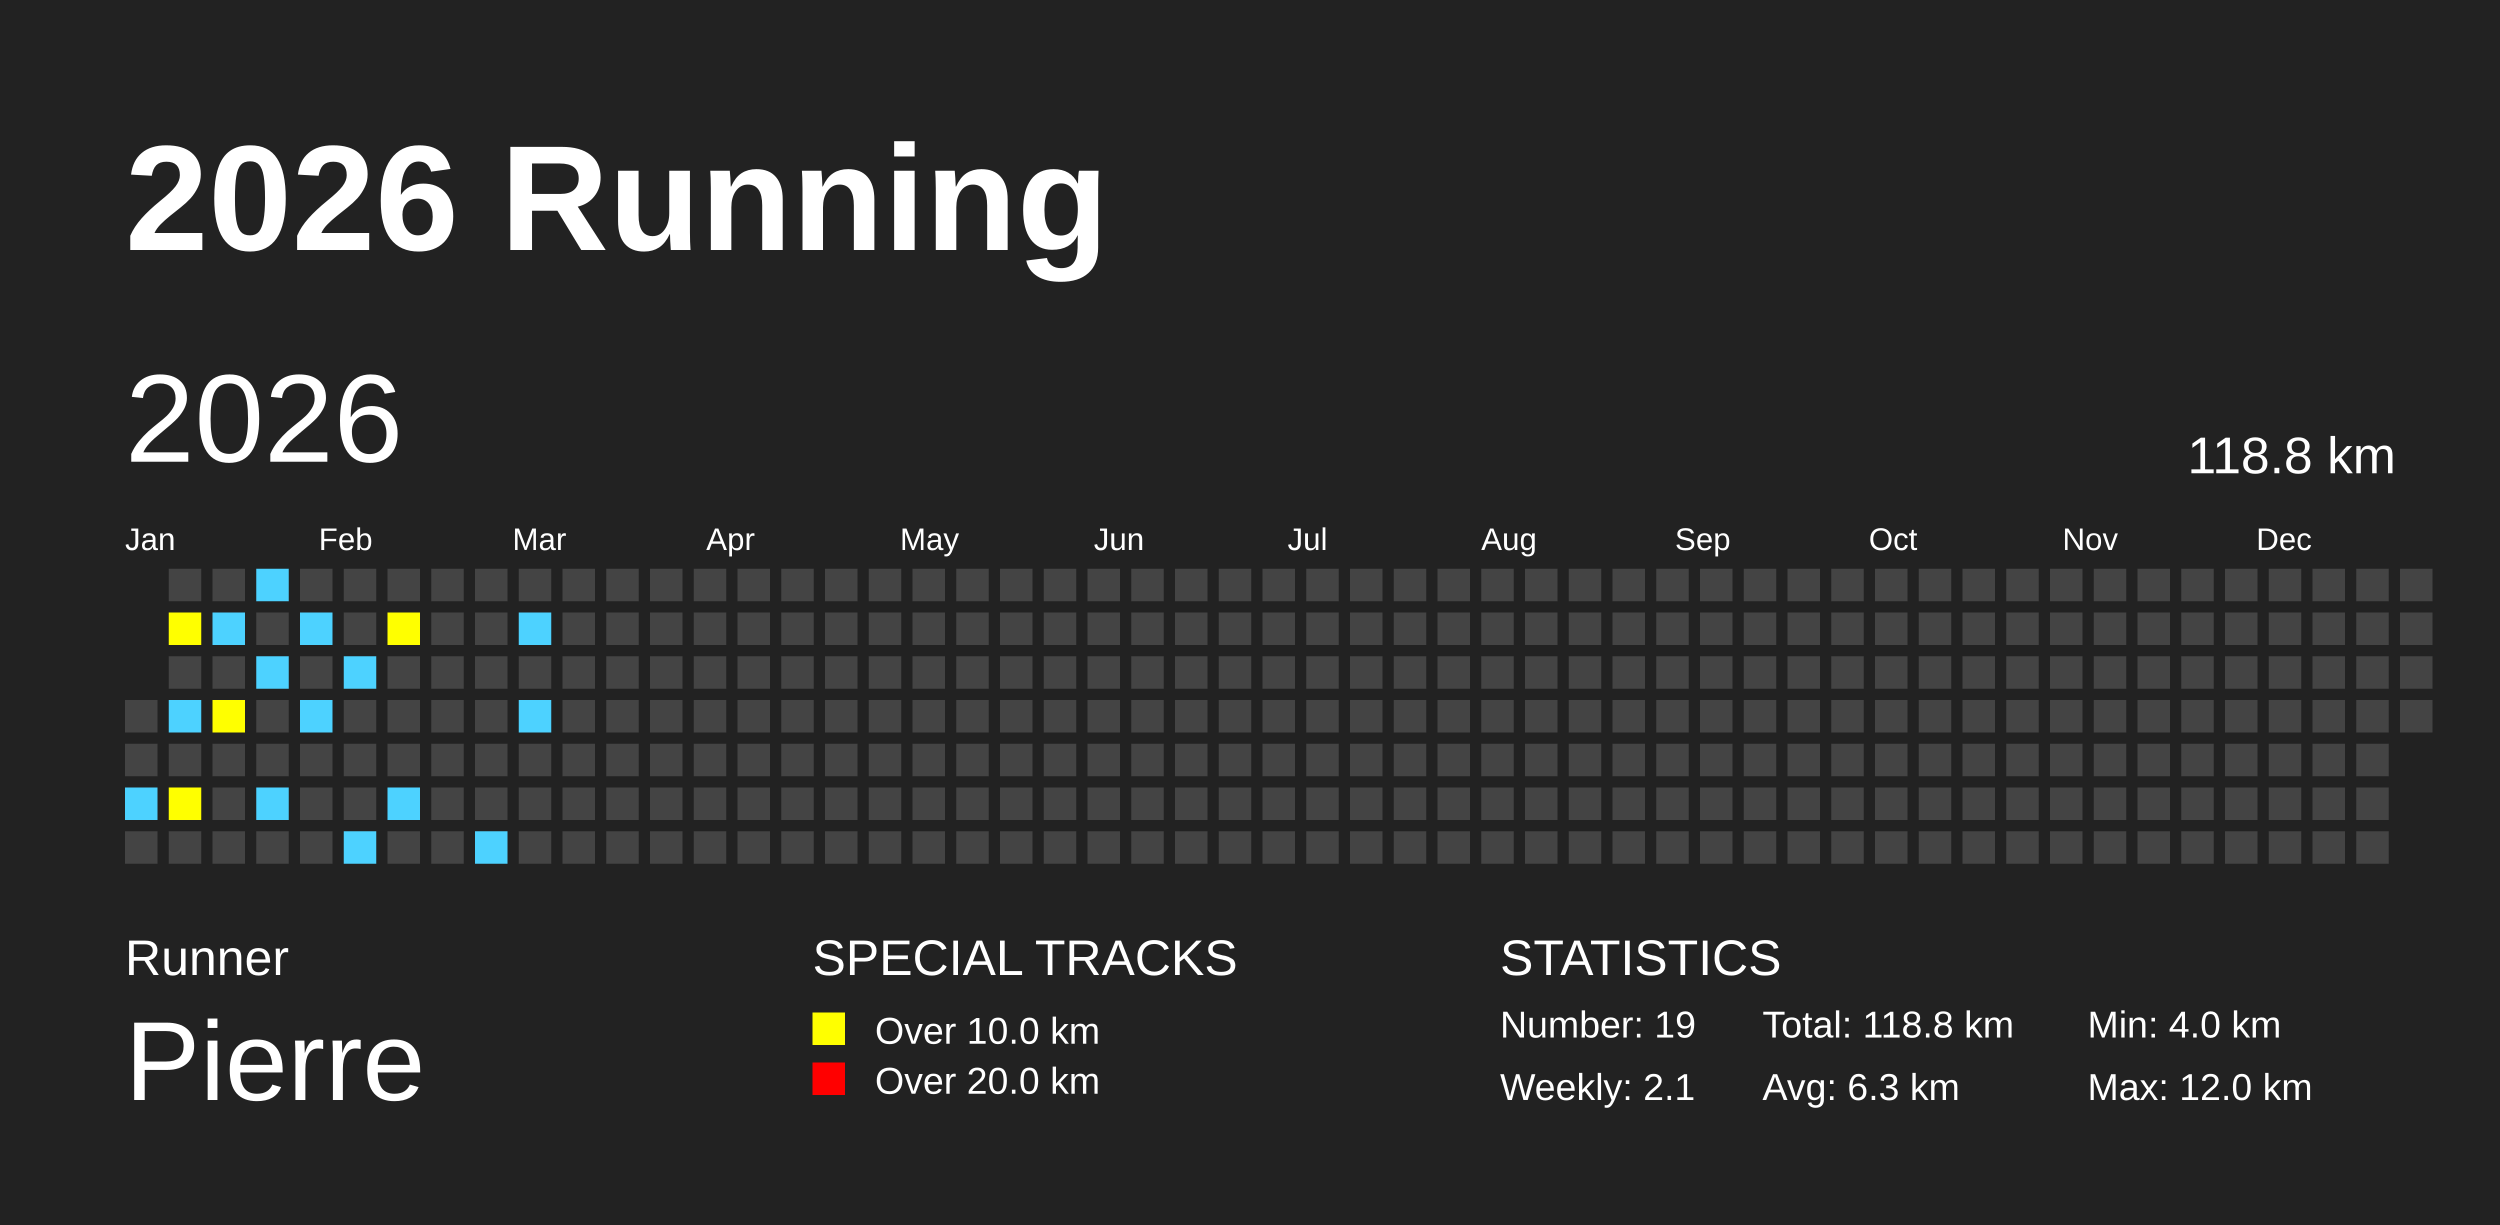
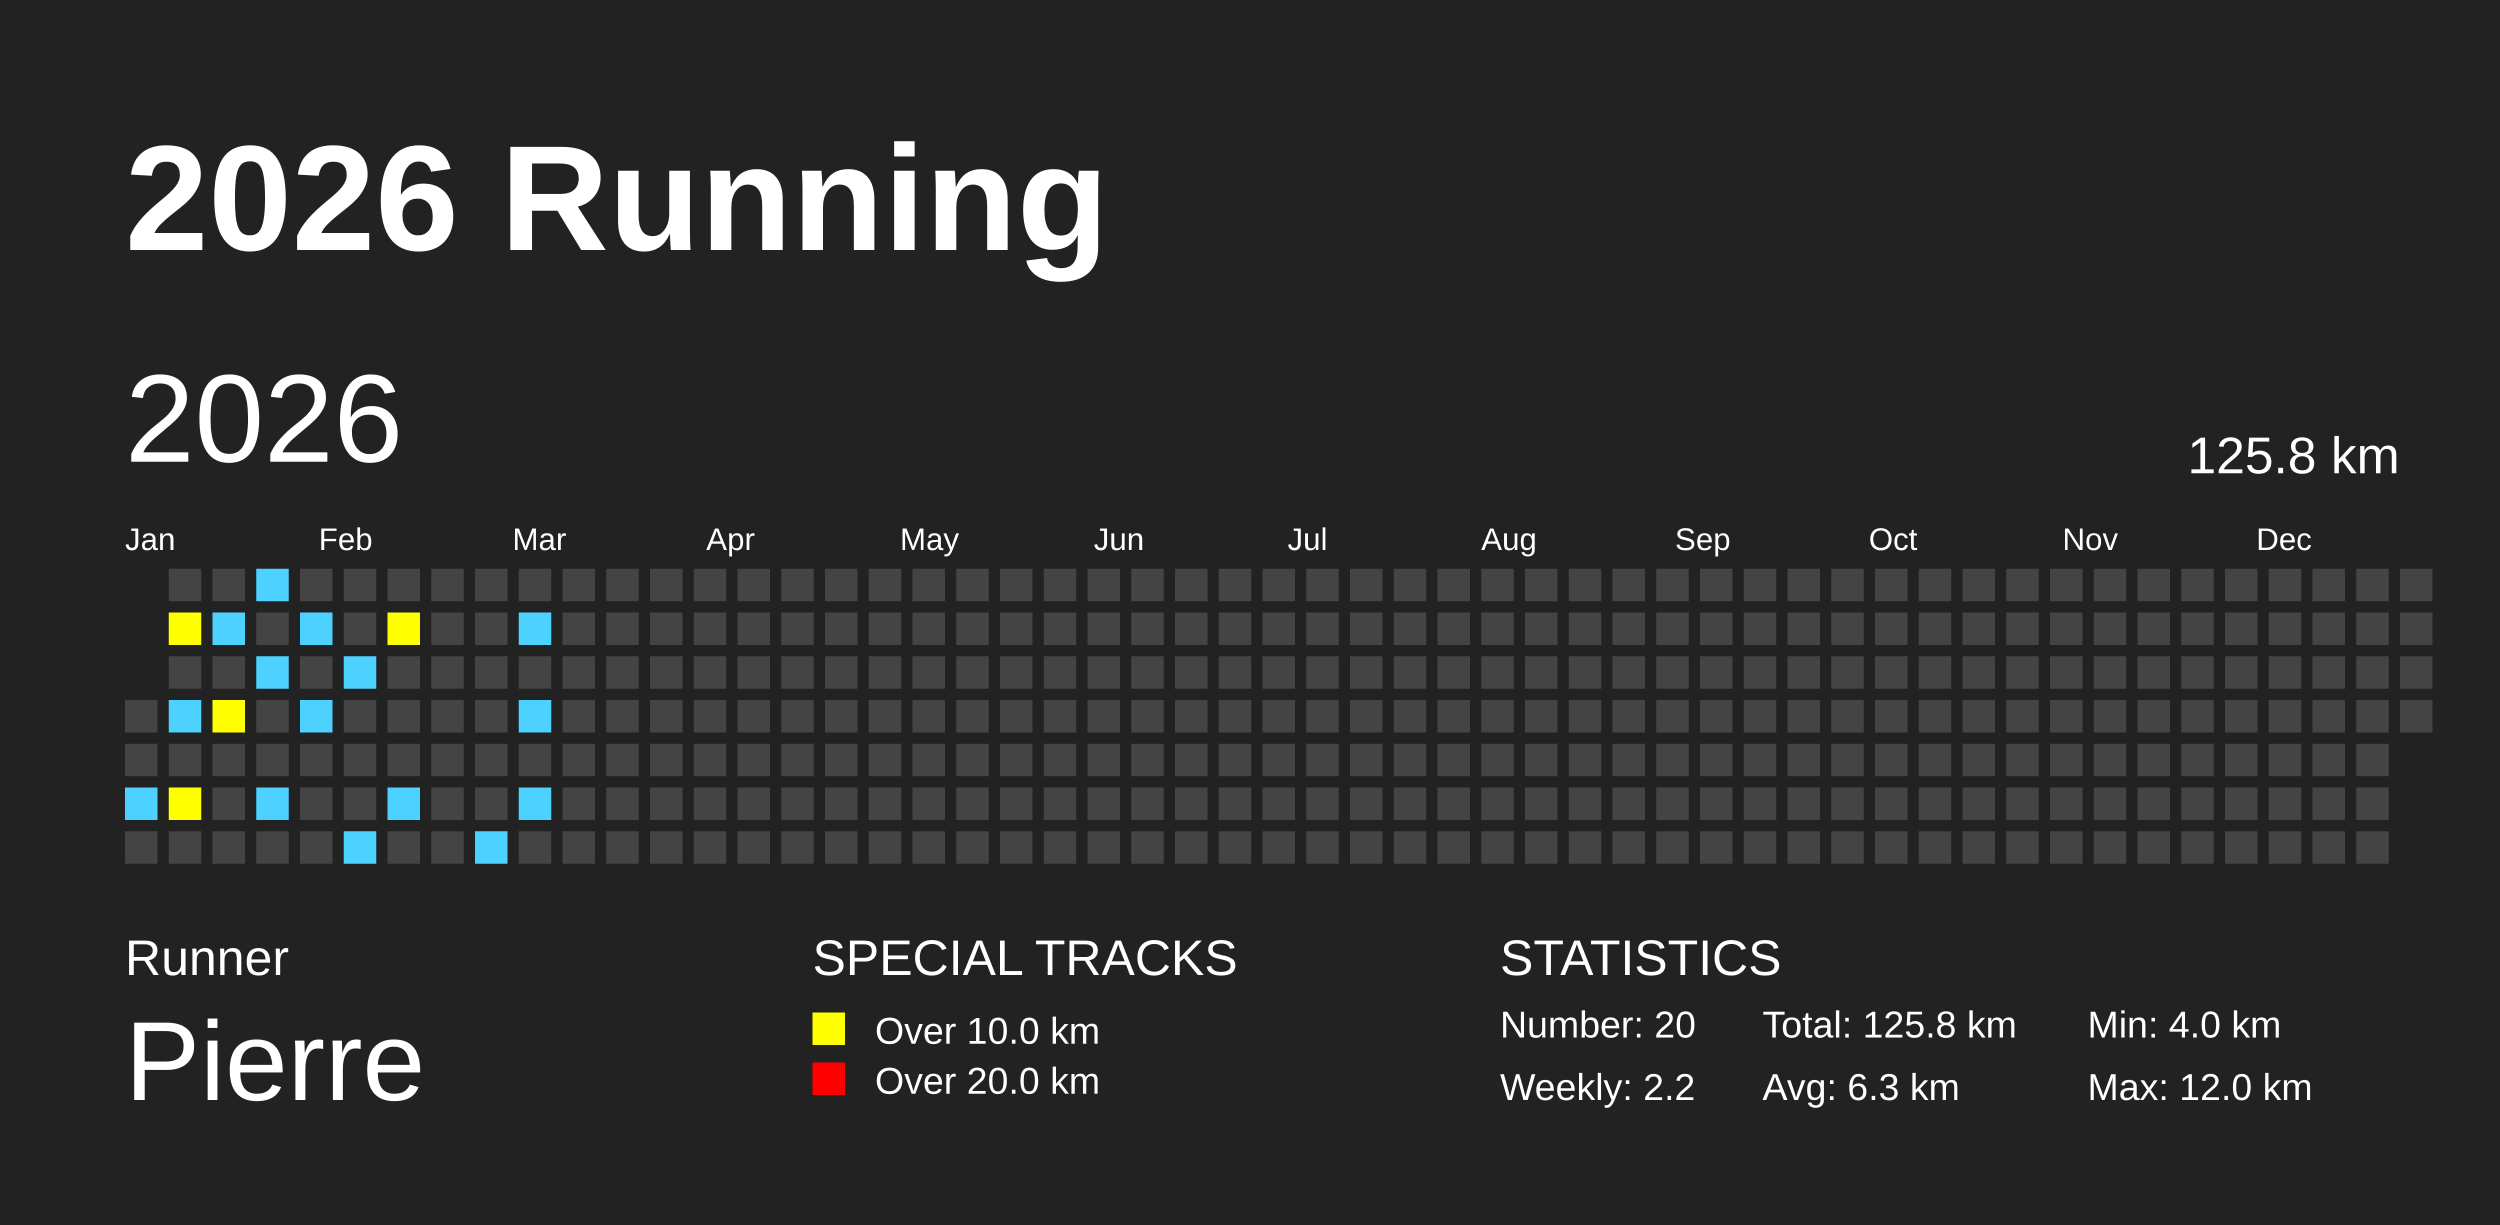
<svg xmlns="http://www.w3.org/2000/svg" baseProfile="full" height="98mm" version="1.1" viewBox="0,0,200,98" width="200mm">
  <defs />
  <rect fill="#222222" height="98" width="200" x="0" y="0" />
  <text fill="#FFFFFF" style="font-size:12px; font-family:Arial; font-weight:bold;" x="10" y="20">2026 Running</text>
  <text fill="#FFFFFF" style="font-size:4px; font-family:Arial" x="10" y="78">Runner</text>
  <text fill="#FFFFFF" style="font-size:9px; font-family:Arial" x="10" y="88">Pierre</text>
  <text fill="#FFFFFF" style="font-size:4px; font-family:Arial" x="65" y="78">SPECIAL TRACKS</text>
  <rect fill="yellow" height="2.6" width="2.6" x="65" y="81" />
  <text fill="#FFFFFF" style="font-size:3px; font-family:Arial" x="70" y="83.5">Over 10.0 km</text>
  <rect fill="red" height="2.6" width="2.6" x="65" y="85" />
  <text fill="#FFFFFF" style="font-size:3px; font-family:Arial" x="70" y="87.5">Over 20.0 km</text>
  <text fill="#FFFFFF" style="font-size:4px; font-family:Arial" x="120" y="78">STATISTICS</text>
-   <text fill="#FFFFFF" style="font-size:3px; font-family:Arial" x="120" y="83">Number: 19</text>
-   <text fill="#FFFFFF" style="font-size:3px; font-family:Arial" x="120" y="88">Weekly: 2.1</text>
-   <text fill="#FFFFFF" style="font-size:3px; font-family:Arial" x="141" y="83">Total: 118.8 km</text>
+   <text fill="#FFFFFF" style="font-size:3px; font-family:Arial" x="120" y="83">Number: 20</text>
+   <text fill="#FFFFFF" style="font-size:3px; font-family:Arial" x="120" y="88">Weekly: 2.2</text>
+   <text fill="#FFFFFF" style="font-size:3px; font-family:Arial" x="141" y="83">Total: 125.8 km</text>
  <text fill="#FFFFFF" style="font-size:3px; font-family:Arial" x="141" y="88">Avg: 6.3 km</text>
  <text fill="#FFFFFF" style="font-size:3px; font-family:Arial" x="167" y="83">Min: 4.0 km</text>
  <text fill="#FFFFFF" style="font-size:3px; font-family:Arial" x="167" y="88">Max: 12.0 km</text>
  <text dominant-baseline="hanging" fill="#FFFFFF" style="font-size:10.0px; font-family:Arial;" x="10" y="30">2026</text>
-   <text dominant-baseline="hanging" fill="#FFFFFF" style="font-size:4.125px; font-family:Arial;" x="175" y="35">118.8 km</text>
+   <text dominant-baseline="hanging" fill="#FFFFFF" style="font-size:4.125px; font-family:Arial;" x="175" y="35">125.8 km</text>
  <text fill="#FFFFFF" style="font-size:2.5px; font-family:Arial" x="10.0" y="44">Jan</text>
  <text fill="#FFFFFF" style="font-size:2.5px; font-family:Arial" x="25.5" y="44">Feb</text>
  <text fill="#FFFFFF" style="font-size:2.5px; font-family:Arial" x="41.0" y="44">Mar</text>
  <text fill="#FFFFFF" style="font-size:2.5px; font-family:Arial" x="56.5" y="44">Apr</text>
  <text fill="#FFFFFF" style="font-size:2.5px; font-family:Arial" x="72.0" y="44">May</text>
  <text fill="#FFFFFF" style="font-size:2.5px; font-family:Arial" x="87.5" y="44">Jun</text>
  <text fill="#FFFFFF" style="font-size:2.5px; font-family:Arial" x="103.0" y="44">Jul</text>
  <text fill="#FFFFFF" style="font-size:2.5px; font-family:Arial" x="118.5" y="44">Aug</text>
  <text fill="#FFFFFF" style="font-size:2.5px; font-family:Arial" x="134.0" y="44">Sep</text>
  <text fill="#FFFFFF" style="font-size:2.5px; font-family:Arial" x="149.5" y="44">Oct</text>
  <text fill="#FFFFFF" style="font-size:2.5px; font-family:Arial" x="165.0" y="44">Nov</text>
  <text fill="#FFFFFF" style="font-size:2.5px; font-family:Arial" x="180.5" y="44">Dec</text>
  <rect fill="#444444" height="2.6" width="2.6" x="10.0" y="56.0" />
  <rect fill="#444444" height="2.6" width="2.6" x="10.0" y="59.5" />
  <rect fill="#4DD2FF" height="2.6" width="2.6" x="10.0" y="63.0" />
  <rect fill="#444444" height="2.6" width="2.6" x="10.0" y="66.5" />
  <rect fill="#444444" height="2.6" width="2.6" x="13.5" y="45.5" />
  <rect fill="yellow" height="2.6" width="2.6" x="13.5" y="49.0" />
  <rect fill="#444444" height="2.6" width="2.6" x="13.5" y="52.5" />
  <rect fill="#4DD2FF" height="2.6" width="2.6" x="13.5" y="56.0" />
  <rect fill="#444444" height="2.6" width="2.6" x="13.5" y="59.5" />
  <rect fill="yellow" height="2.6" width="2.6" x="13.5" y="63.0" />
  <rect fill="#444444" height="2.6" width="2.6" x="13.5" y="66.5" />
  <rect fill="#444444" height="2.6" width="2.6" x="17.0" y="45.5" />
  <rect fill="#4DD2FF" height="2.6" width="2.6" x="17.0" y="49.0" />
  <rect fill="#444444" height="2.6" width="2.6" x="17.0" y="52.5" />
  <rect fill="yellow" height="2.6" width="2.6" x="17.0" y="56.0" />
  <rect fill="#444444" height="2.6" width="2.6" x="17.0" y="59.5" />
  <rect fill="#444444" height="2.6" width="2.6" x="17.0" y="63.0" />
  <rect fill="#444444" height="2.6" width="2.6" x="17.0" y="66.5" />
  <rect fill="#4DD2FF" height="2.6" width="2.6" x="20.5" y="45.5" />
  <rect fill="#444444" height="2.6" width="2.6" x="20.5" y="49.0" />
  <rect fill="#4DD2FF" height="2.6" width="2.6" x="20.5" y="52.5" />
  <rect fill="#444444" height="2.6" width="2.6" x="20.5" y="56.0" />
  <rect fill="#444444" height="2.6" width="2.6" x="20.5" y="59.5" />
  <rect fill="#4DD2FF" height="2.6" width="2.6" x="20.5" y="63.0" />
  <rect fill="#444444" height="2.6" width="2.6" x="20.5" y="66.5" />
  <rect fill="#444444" height="2.6" width="2.6" x="24.0" y="45.5" />
  <rect fill="#4DD2FF" height="2.6" width="2.6" x="24.0" y="49.0" />
  <rect fill="#444444" height="2.6" width="2.6" x="24.0" y="52.5" />
  <rect fill="#4DD2FF" height="2.6" width="2.6" x="24.0" y="56.0" />
  <rect fill="#444444" height="2.6" width="2.6" x="24.0" y="59.5" />
  <rect fill="#444444" height="2.6" width="2.6" x="24.0" y="63.0" />
  <rect fill="#444444" height="2.6" width="2.6" x="24.0" y="66.5" />
  <rect fill="#444444" height="2.6" width="2.6" x="27.5" y="45.5" />
  <rect fill="#444444" height="2.6" width="2.6" x="27.5" y="49.0" />
  <rect fill="#4DD2FF" height="2.6" width="2.6" x="27.5" y="52.5" />
  <rect fill="#444444" height="2.6" width="2.6" x="27.5" y="56.0" />
  <rect fill="#444444" height="2.6" width="2.6" x="27.5" y="59.5" />
  <rect fill="#444444" height="2.6" width="2.6" x="27.5" y="63.0" />
  <rect fill="#4DD2FF" height="2.6" width="2.6" x="27.5" y="66.5" />
  <rect fill="#444444" height="2.6" width="2.6" x="31.0" y="45.5" />
  <rect fill="yellow" height="2.6" width="2.6" x="31.0" y="49.0" />
  <rect fill="#444444" height="2.6" width="2.6" x="31.0" y="52.5" />
  <rect fill="#444444" height="2.6" width="2.6" x="31.0" y="56.0" />
  <rect fill="#444444" height="2.6" width="2.6" x="31.0" y="59.5" />
  <rect fill="#4DD2FF" height="2.6" width="2.6" x="31.0" y="63.0" />
  <rect fill="#444444" height="2.6" width="2.6" x="31.0" y="66.5" />
  <rect fill="#444444" height="2.6" width="2.6" x="34.5" y="45.5" />
  <rect fill="#444444" height="2.6" width="2.6" x="34.5" y="49.0" />
  <rect fill="#444444" height="2.6" width="2.6" x="34.5" y="52.5" />
  <rect fill="#444444" height="2.6" width="2.6" x="34.5" y="56.0" />
  <rect fill="#444444" height="2.6" width="2.6" x="34.5" y="59.5" />
  <rect fill="#444444" height="2.6" width="2.6" x="34.5" y="63.0" />
  <rect fill="#444444" height="2.6" width="2.6" x="34.5" y="66.5" />
  <rect fill="#444444" height="2.6" width="2.6" x="38.0" y="45.5" />
  <rect fill="#444444" height="2.6" width="2.6" x="38.0" y="49.0" />
  <rect fill="#444444" height="2.6" width="2.6" x="38.0" y="52.5" />
  <rect fill="#444444" height="2.6" width="2.6" x="38.0" y="56.0" />
  <rect fill="#444444" height="2.6" width="2.6" x="38.0" y="59.5" />
  <rect fill="#444444" height="2.6" width="2.6" x="38.0" y="63.0" />
  <rect fill="#4DD2FF" height="2.6" width="2.6" x="38.0" y="66.5" />
  <rect fill="#444444" height="2.6" width="2.6" x="41.5" y="45.5" />
  <rect fill="#4DD2FF" height="2.6" width="2.6" x="41.5" y="49.0" />
  <rect fill="#444444" height="2.6" width="2.6" x="41.5" y="52.5" />
  <rect fill="#4DD2FF" height="2.6" width="2.6" x="41.5" y="56.0" />
  <rect fill="#444444" height="2.6" width="2.6" x="41.5" y="59.5" />
-   <rect fill="#444444" height="2.6" width="2.6" x="41.5" y="63.0" />
+   <rect fill="#4DD2FF" height="2.6" width="2.6" x="41.5" y="63.0" />
  <rect fill="#444444" height="2.6" width="2.6" x="41.5" y="66.5" />
  <rect fill="#444444" height="2.6" width="2.6" x="45.0" y="45.5" />
  <rect fill="#444444" height="2.6" width="2.6" x="45.0" y="49.0" />
  <rect fill="#444444" height="2.6" width="2.6" x="45.0" y="52.5" />
  <rect fill="#444444" height="2.6" width="2.6" x="45.0" y="56.0" />
  <rect fill="#444444" height="2.6" width="2.6" x="45.0" y="59.5" />
  <rect fill="#444444" height="2.6" width="2.6" x="45.0" y="63.0" />
  <rect fill="#444444" height="2.6" width="2.6" x="45.0" y="66.5" />
  <rect fill="#444444" height="2.6" width="2.6" x="48.5" y="45.5" />
  <rect fill="#444444" height="2.6" width="2.6" x="48.5" y="49.0" />
  <rect fill="#444444" height="2.6" width="2.6" x="48.5" y="52.5" />
  <rect fill="#444444" height="2.6" width="2.6" x="48.5" y="56.0" />
  <rect fill="#444444" height="2.6" width="2.6" x="48.5" y="59.5" />
  <rect fill="#444444" height="2.6" width="2.6" x="48.5" y="63.0" />
  <rect fill="#444444" height="2.6" width="2.6" x="48.5" y="66.5" />
  <rect fill="#444444" height="2.6" width="2.6" x="52.0" y="45.5" />
  <rect fill="#444444" height="2.6" width="2.6" x="52.0" y="49.0" />
  <rect fill="#444444" height="2.6" width="2.6" x="52.0" y="52.5" />
  <rect fill="#444444" height="2.6" width="2.6" x="52.0" y="56.0" />
  <rect fill="#444444" height="2.6" width="2.6" x="52.0" y="59.5" />
  <rect fill="#444444" height="2.6" width="2.6" x="52.0" y="63.0" />
  <rect fill="#444444" height="2.6" width="2.6" x="52.0" y="66.5" />
  <rect fill="#444444" height="2.6" width="2.6" x="55.5" y="45.5" />
  <rect fill="#444444" height="2.6" width="2.6" x="55.5" y="49.0" />
  <rect fill="#444444" height="2.6" width="2.6" x="55.5" y="52.5" />
  <rect fill="#444444" height="2.6" width="2.6" x="55.5" y="56.0" />
  <rect fill="#444444" height="2.6" width="2.6" x="55.5" y="59.5" />
  <rect fill="#444444" height="2.6" width="2.6" x="55.5" y="63.0" />
  <rect fill="#444444" height="2.6" width="2.6" x="55.5" y="66.5" />
  <rect fill="#444444" height="2.6" width="2.6" x="59.0" y="45.5" />
  <rect fill="#444444" height="2.6" width="2.6" x="59.0" y="49.0" />
  <rect fill="#444444" height="2.6" width="2.6" x="59.0" y="52.5" />
  <rect fill="#444444" height="2.6" width="2.6" x="59.0" y="56.0" />
  <rect fill="#444444" height="2.6" width="2.6" x="59.0" y="59.5" />
  <rect fill="#444444" height="2.6" width="2.6" x="59.0" y="63.0" />
  <rect fill="#444444" height="2.6" width="2.6" x="59.0" y="66.5" />
  <rect fill="#444444" height="2.6" width="2.6" x="62.5" y="45.5" />
  <rect fill="#444444" height="2.6" width="2.6" x="62.5" y="49.0" />
  <rect fill="#444444" height="2.6" width="2.6" x="62.5" y="52.5" />
  <rect fill="#444444" height="2.6" width="2.6" x="62.5" y="56.0" />
  <rect fill="#444444" height="2.6" width="2.6" x="62.5" y="59.5" />
  <rect fill="#444444" height="2.6" width="2.6" x="62.5" y="63.0" />
  <rect fill="#444444" height="2.6" width="2.6" x="62.5" y="66.5" />
  <rect fill="#444444" height="2.6" width="2.6" x="66.0" y="45.5" />
  <rect fill="#444444" height="2.6" width="2.6" x="66.0" y="49.0" />
  <rect fill="#444444" height="2.6" width="2.6" x="66.0" y="52.5" />
  <rect fill="#444444" height="2.6" width="2.6" x="66.0" y="56.0" />
  <rect fill="#444444" height="2.6" width="2.6" x="66.0" y="59.5" />
  <rect fill="#444444" height="2.6" width="2.6" x="66.0" y="63.0" />
  <rect fill="#444444" height="2.6" width="2.6" x="66.0" y="66.5" />
  <rect fill="#444444" height="2.6" width="2.6" x="69.5" y="45.5" />
  <rect fill="#444444" height="2.6" width="2.6" x="69.5" y="49.0" />
  <rect fill="#444444" height="2.6" width="2.6" x="69.5" y="52.5" />
  <rect fill="#444444" height="2.6" width="2.6" x="69.5" y="56.0" />
  <rect fill="#444444" height="2.6" width="2.6" x="69.5" y="59.5" />
  <rect fill="#444444" height="2.6" width="2.6" x="69.5" y="63.0" />
  <rect fill="#444444" height="2.6" width="2.6" x="69.5" y="66.5" />
  <rect fill="#444444" height="2.6" width="2.6" x="73.0" y="45.5" />
  <rect fill="#444444" height="2.6" width="2.6" x="73.0" y="49.0" />
  <rect fill="#444444" height="2.6" width="2.6" x="73.0" y="52.5" />
  <rect fill="#444444" height="2.6" width="2.6" x="73.0" y="56.0" />
  <rect fill="#444444" height="2.6" width="2.6" x="73.0" y="59.5" />
  <rect fill="#444444" height="2.6" width="2.6" x="73.0" y="63.0" />
  <rect fill="#444444" height="2.6" width="2.6" x="73.0" y="66.5" />
  <rect fill="#444444" height="2.6" width="2.6" x="76.5" y="45.5" />
  <rect fill="#444444" height="2.6" width="2.6" x="76.5" y="49.0" />
  <rect fill="#444444" height="2.6" width="2.6" x="76.5" y="52.5" />
  <rect fill="#444444" height="2.6" width="2.6" x="76.5" y="56.0" />
  <rect fill="#444444" height="2.6" width="2.6" x="76.5" y="59.5" />
  <rect fill="#444444" height="2.6" width="2.6" x="76.5" y="63.0" />
  <rect fill="#444444" height="2.6" width="2.6" x="76.5" y="66.5" />
  <rect fill="#444444" height="2.6" width="2.6" x="80.0" y="45.5" />
  <rect fill="#444444" height="2.6" width="2.6" x="80.0" y="49.0" />
  <rect fill="#444444" height="2.6" width="2.6" x="80.0" y="52.5" />
  <rect fill="#444444" height="2.6" width="2.6" x="80.0" y="56.0" />
  <rect fill="#444444" height="2.6" width="2.6" x="80.0" y="59.5" />
  <rect fill="#444444" height="2.6" width="2.6" x="80.0" y="63.0" />
  <rect fill="#444444" height="2.6" width="2.6" x="80.0" y="66.5" />
  <rect fill="#444444" height="2.6" width="2.6" x="83.5" y="45.5" />
  <rect fill="#444444" height="2.6" width="2.6" x="83.5" y="49.0" />
  <rect fill="#444444" height="2.6" width="2.6" x="83.5" y="52.5" />
  <rect fill="#444444" height="2.6" width="2.6" x="83.5" y="56.0" />
  <rect fill="#444444" height="2.6" width="2.6" x="83.5" y="59.5" />
  <rect fill="#444444" height="2.6" width="2.6" x="83.5" y="63.0" />
  <rect fill="#444444" height="2.6" width="2.6" x="83.5" y="66.5" />
  <rect fill="#444444" height="2.6" width="2.6" x="87.0" y="45.5" />
  <rect fill="#444444" height="2.6" width="2.6" x="87.0" y="49.0" />
  <rect fill="#444444" height="2.6" width="2.6" x="87.0" y="52.5" />
  <rect fill="#444444" height="2.6" width="2.6" x="87.0" y="56.0" />
  <rect fill="#444444" height="2.6" width="2.6" x="87.0" y="59.5" />
  <rect fill="#444444" height="2.6" width="2.6" x="87.0" y="63.0" />
  <rect fill="#444444" height="2.6" width="2.6" x="87.0" y="66.5" />
  <rect fill="#444444" height="2.6" width="2.6" x="90.5" y="45.5" />
  <rect fill="#444444" height="2.6" width="2.6" x="90.5" y="49.0" />
  <rect fill="#444444" height="2.6" width="2.6" x="90.5" y="52.5" />
  <rect fill="#444444" height="2.6" width="2.6" x="90.5" y="56.0" />
  <rect fill="#444444" height="2.6" width="2.6" x="90.5" y="59.5" />
  <rect fill="#444444" height="2.6" width="2.6" x="90.5" y="63.0" />
  <rect fill="#444444" height="2.6" width="2.6" x="90.5" y="66.5" />
  <rect fill="#444444" height="2.6" width="2.6" x="94.0" y="45.5" />
  <rect fill="#444444" height="2.6" width="2.6" x="94.0" y="49.0" />
  <rect fill="#444444" height="2.6" width="2.6" x="94.0" y="52.5" />
  <rect fill="#444444" height="2.6" width="2.6" x="94.0" y="56.0" />
  <rect fill="#444444" height="2.6" width="2.6" x="94.0" y="59.5" />
  <rect fill="#444444" height="2.6" width="2.6" x="94.0" y="63.0" />
  <rect fill="#444444" height="2.6" width="2.6" x="94.0" y="66.5" />
  <rect fill="#444444" height="2.6" width="2.6" x="97.5" y="45.5" />
  <rect fill="#444444" height="2.6" width="2.6" x="97.5" y="49.0" />
  <rect fill="#444444" height="2.6" width="2.6" x="97.5" y="52.5" />
  <rect fill="#444444" height="2.6" width="2.6" x="97.5" y="56.0" />
  <rect fill="#444444" height="2.6" width="2.6" x="97.5" y="59.5" />
  <rect fill="#444444" height="2.6" width="2.6" x="97.5" y="63.0" />
  <rect fill="#444444" height="2.6" width="2.6" x="97.5" y="66.5" />
  <rect fill="#444444" height="2.6" width="2.6" x="101.0" y="45.5" />
  <rect fill="#444444" height="2.6" width="2.6" x="101.0" y="49.0" />
  <rect fill="#444444" height="2.6" width="2.6" x="101.0" y="52.5" />
  <rect fill="#444444" height="2.6" width="2.6" x="101.0" y="56.0" />
  <rect fill="#444444" height="2.6" width="2.6" x="101.0" y="59.5" />
  <rect fill="#444444" height="2.6" width="2.6" x="101.0" y="63.0" />
  <rect fill="#444444" height="2.6" width="2.6" x="101.0" y="66.5" />
  <rect fill="#444444" height="2.6" width="2.6" x="104.5" y="45.5" />
  <rect fill="#444444" height="2.6" width="2.6" x="104.5" y="49.0" />
  <rect fill="#444444" height="2.6" width="2.6" x="104.5" y="52.5" />
  <rect fill="#444444" height="2.6" width="2.6" x="104.5" y="56.0" />
  <rect fill="#444444" height="2.6" width="2.6" x="104.5" y="59.5" />
  <rect fill="#444444" height="2.6" width="2.6" x="104.5" y="63.0" />
  <rect fill="#444444" height="2.6" width="2.6" x="104.5" y="66.5" />
  <rect fill="#444444" height="2.6" width="2.6" x="108.0" y="45.5" />
  <rect fill="#444444" height="2.6" width="2.6" x="108.0" y="49.0" />
  <rect fill="#444444" height="2.6" width="2.6" x="108.0" y="52.5" />
  <rect fill="#444444" height="2.6" width="2.6" x="108.0" y="56.0" />
  <rect fill="#444444" height="2.6" width="2.6" x="108.0" y="59.5" />
  <rect fill="#444444" height="2.6" width="2.6" x="108.0" y="63.0" />
  <rect fill="#444444" height="2.6" width="2.6" x="108.0" y="66.5" />
  <rect fill="#444444" height="2.6" width="2.6" x="111.5" y="45.5" />
  <rect fill="#444444" height="2.6" width="2.6" x="111.5" y="49.0" />
  <rect fill="#444444" height="2.6" width="2.6" x="111.5" y="52.5" />
  <rect fill="#444444" height="2.6" width="2.6" x="111.5" y="56.0" />
  <rect fill="#444444" height="2.6" width="2.6" x="111.5" y="59.5" />
  <rect fill="#444444" height="2.6" width="2.6" x="111.5" y="63.0" />
  <rect fill="#444444" height="2.6" width="2.6" x="111.5" y="66.5" />
  <rect fill="#444444" height="2.6" width="2.6" x="115.0" y="45.5" />
  <rect fill="#444444" height="2.6" width="2.6" x="115.0" y="49.0" />
  <rect fill="#444444" height="2.6" width="2.6" x="115.0" y="52.5" />
  <rect fill="#444444" height="2.6" width="2.6" x="115.0" y="56.0" />
  <rect fill="#444444" height="2.6" width="2.6" x="115.0" y="59.5" />
  <rect fill="#444444" height="2.6" width="2.6" x="115.0" y="63.0" />
  <rect fill="#444444" height="2.6" width="2.6" x="115.0" y="66.5" />
  <rect fill="#444444" height="2.6" width="2.6" x="118.5" y="45.5" />
  <rect fill="#444444" height="2.6" width="2.6" x="118.5" y="49.0" />
  <rect fill="#444444" height="2.6" width="2.6" x="118.5" y="52.5" />
  <rect fill="#444444" height="2.6" width="2.6" x="118.5" y="56.0" />
  <rect fill="#444444" height="2.6" width="2.6" x="118.5" y="59.5" />
  <rect fill="#444444" height="2.6" width="2.6" x="118.5" y="63.0" />
  <rect fill="#444444" height="2.6" width="2.6" x="118.5" y="66.5" />
  <rect fill="#444444" height="2.6" width="2.6" x="122.0" y="45.5" />
  <rect fill="#444444" height="2.6" width="2.6" x="122.0" y="49.0" />
  <rect fill="#444444" height="2.6" width="2.6" x="122.0" y="52.5" />
  <rect fill="#444444" height="2.6" width="2.6" x="122.0" y="56.0" />
  <rect fill="#444444" height="2.6" width="2.6" x="122.0" y="59.5" />
  <rect fill="#444444" height="2.6" width="2.6" x="122.0" y="63.0" />
  <rect fill="#444444" height="2.6" width="2.6" x="122.0" y="66.5" />
  <rect fill="#444444" height="2.6" width="2.6" x="125.5" y="45.5" />
  <rect fill="#444444" height="2.6" width="2.6" x="125.5" y="49.0" />
  <rect fill="#444444" height="2.6" width="2.6" x="125.5" y="52.5" />
  <rect fill="#444444" height="2.6" width="2.6" x="125.5" y="56.0" />
  <rect fill="#444444" height="2.6" width="2.6" x="125.5" y="59.5" />
  <rect fill="#444444" height="2.6" width="2.6" x="125.5" y="63.0" />
  <rect fill="#444444" height="2.6" width="2.6" x="125.5" y="66.5" />
  <rect fill="#444444" height="2.6" width="2.6" x="129.0" y="45.5" />
  <rect fill="#444444" height="2.6" width="2.6" x="129.0" y="49.0" />
  <rect fill="#444444" height="2.6" width="2.6" x="129.0" y="52.5" />
  <rect fill="#444444" height="2.6" width="2.6" x="129.0" y="56.0" />
  <rect fill="#444444" height="2.6" width="2.6" x="129.0" y="59.5" />
  <rect fill="#444444" height="2.6" width="2.6" x="129.0" y="63.0" />
  <rect fill="#444444" height="2.6" width="2.6" x="129.0" y="66.5" />
  <rect fill="#444444" height="2.6" width="2.6" x="132.5" y="45.5" />
  <rect fill="#444444" height="2.6" width="2.6" x="132.5" y="49.0" />
  <rect fill="#444444" height="2.6" width="2.6" x="132.5" y="52.5" />
  <rect fill="#444444" height="2.6" width="2.6" x="132.5" y="56.0" />
  <rect fill="#444444" height="2.6" width="2.6" x="132.5" y="59.5" />
  <rect fill="#444444" height="2.6" width="2.6" x="132.5" y="63.0" />
  <rect fill="#444444" height="2.6" width="2.6" x="132.5" y="66.5" />
  <rect fill="#444444" height="2.6" width="2.6" x="136.0" y="45.5" />
  <rect fill="#444444" height="2.6" width="2.6" x="136.0" y="49.0" />
  <rect fill="#444444" height="2.6" width="2.6" x="136.0" y="52.5" />
  <rect fill="#444444" height="2.6" width="2.6" x="136.0" y="56.0" />
  <rect fill="#444444" height="2.6" width="2.6" x="136.0" y="59.5" />
  <rect fill="#444444" height="2.6" width="2.6" x="136.0" y="63.0" />
  <rect fill="#444444" height="2.6" width="2.6" x="136.0" y="66.5" />
  <rect fill="#444444" height="2.6" width="2.6" x="139.5" y="45.5" />
  <rect fill="#444444" height="2.6" width="2.6" x="139.5" y="49.0" />
  <rect fill="#444444" height="2.6" width="2.6" x="139.5" y="52.5" />
  <rect fill="#444444" height="2.6" width="2.6" x="139.5" y="56.0" />
  <rect fill="#444444" height="2.6" width="2.6" x="139.5" y="59.5" />
  <rect fill="#444444" height="2.6" width="2.6" x="139.5" y="63.0" />
  <rect fill="#444444" height="2.6" width="2.6" x="139.5" y="66.5" />
  <rect fill="#444444" height="2.6" width="2.6" x="143.0" y="45.5" />
  <rect fill="#444444" height="2.6" width="2.6" x="143.0" y="49.0" />
  <rect fill="#444444" height="2.6" width="2.6" x="143.0" y="52.5" />
  <rect fill="#444444" height="2.6" width="2.6" x="143.0" y="56.0" />
  <rect fill="#444444" height="2.6" width="2.6" x="143.0" y="59.5" />
  <rect fill="#444444" height="2.6" width="2.6" x="143.0" y="63.0" />
  <rect fill="#444444" height="2.6" width="2.6" x="143.0" y="66.5" />
  <rect fill="#444444" height="2.6" width="2.6" x="146.5" y="45.5" />
  <rect fill="#444444" height="2.6" width="2.6" x="146.5" y="49.0" />
  <rect fill="#444444" height="2.6" width="2.6" x="146.5" y="52.5" />
  <rect fill="#444444" height="2.6" width="2.6" x="146.5" y="56.0" />
  <rect fill="#444444" height="2.6" width="2.6" x="146.5" y="59.5" />
  <rect fill="#444444" height="2.6" width="2.6" x="146.5" y="63.0" />
  <rect fill="#444444" height="2.6" width="2.6" x="146.5" y="66.5" />
  <rect fill="#444444" height="2.6" width="2.6" x="150.0" y="45.5" />
  <rect fill="#444444" height="2.6" width="2.6" x="150.0" y="49.0" />
  <rect fill="#444444" height="2.6" width="2.6" x="150.0" y="52.5" />
  <rect fill="#444444" height="2.6" width="2.6" x="150.0" y="56.0" />
  <rect fill="#444444" height="2.6" width="2.6" x="150.0" y="59.5" />
  <rect fill="#444444" height="2.6" width="2.6" x="150.0" y="63.0" />
  <rect fill="#444444" height="2.6" width="2.6" x="150.0" y="66.5" />
  <rect fill="#444444" height="2.6" width="2.6" x="153.5" y="45.5" />
  <rect fill="#444444" height="2.6" width="2.6" x="153.5" y="49.0" />
  <rect fill="#444444" height="2.6" width="2.6" x="153.5" y="52.5" />
  <rect fill="#444444" height="2.6" width="2.6" x="153.5" y="56.0" />
  <rect fill="#444444" height="2.6" width="2.6" x="153.5" y="59.5" />
  <rect fill="#444444" height="2.6" width="2.6" x="153.5" y="63.0" />
  <rect fill="#444444" height="2.6" width="2.6" x="153.5" y="66.5" />
  <rect fill="#444444" height="2.6" width="2.6" x="157.0" y="45.5" />
  <rect fill="#444444" height="2.6" width="2.6" x="157.0" y="49.0" />
  <rect fill="#444444" height="2.6" width="2.6" x="157.0" y="52.5" />
  <rect fill="#444444" height="2.6" width="2.6" x="157.0" y="56.0" />
  <rect fill="#444444" height="2.6" width="2.6" x="157.0" y="59.5" />
  <rect fill="#444444" height="2.6" width="2.6" x="157.0" y="63.0" />
  <rect fill="#444444" height="2.6" width="2.6" x="157.0" y="66.5" />
  <rect fill="#444444" height="2.6" width="2.6" x="160.5" y="45.5" />
  <rect fill="#444444" height="2.6" width="2.6" x="160.5" y="49.0" />
  <rect fill="#444444" height="2.6" width="2.6" x="160.5" y="52.5" />
  <rect fill="#444444" height="2.6" width="2.6" x="160.5" y="56.0" />
  <rect fill="#444444" height="2.6" width="2.6" x="160.5" y="59.5" />
  <rect fill="#444444" height="2.6" width="2.6" x="160.5" y="63.0" />
  <rect fill="#444444" height="2.6" width="2.6" x="160.5" y="66.5" />
  <rect fill="#444444" height="2.6" width="2.6" x="164.0" y="45.5" />
  <rect fill="#444444" height="2.6" width="2.6" x="164.0" y="49.0" />
  <rect fill="#444444" height="2.6" width="2.6" x="164.0" y="52.5" />
  <rect fill="#444444" height="2.6" width="2.6" x="164.0" y="56.0" />
  <rect fill="#444444" height="2.6" width="2.6" x="164.0" y="59.5" />
  <rect fill="#444444" height="2.6" width="2.6" x="164.0" y="63.0" />
  <rect fill="#444444" height="2.6" width="2.6" x="164.0" y="66.5" />
  <rect fill="#444444" height="2.6" width="2.6" x="167.5" y="45.5" />
  <rect fill="#444444" height="2.6" width="2.6" x="167.5" y="49.0" />
  <rect fill="#444444" height="2.6" width="2.6" x="167.5" y="52.5" />
  <rect fill="#444444" height="2.6" width="2.6" x="167.5" y="56.0" />
  <rect fill="#444444" height="2.6" width="2.6" x="167.5" y="59.5" />
  <rect fill="#444444" height="2.6" width="2.6" x="167.5" y="63.0" />
  <rect fill="#444444" height="2.6" width="2.6" x="167.5" y="66.5" />
  <rect fill="#444444" height="2.6" width="2.6" x="171.0" y="45.5" />
  <rect fill="#444444" height="2.6" width="2.6" x="171.0" y="49.0" />
  <rect fill="#444444" height="2.6" width="2.6" x="171.0" y="52.5" />
  <rect fill="#444444" height="2.6" width="2.6" x="171.0" y="56.0" />
  <rect fill="#444444" height="2.6" width="2.6" x="171.0" y="59.5" />
  <rect fill="#444444" height="2.6" width="2.6" x="171.0" y="63.0" />
  <rect fill="#444444" height="2.6" width="2.6" x="171.0" y="66.5" />
  <rect fill="#444444" height="2.6" width="2.6" x="174.5" y="45.5" />
  <rect fill="#444444" height="2.6" width="2.6" x="174.5" y="49.0" />
  <rect fill="#444444" height="2.6" width="2.6" x="174.5" y="52.5" />
  <rect fill="#444444" height="2.6" width="2.6" x="174.5" y="56.0" />
  <rect fill="#444444" height="2.6" width="2.6" x="174.5" y="59.5" />
  <rect fill="#444444" height="2.6" width="2.6" x="174.5" y="63.0" />
  <rect fill="#444444" height="2.6" width="2.6" x="174.5" y="66.5" />
  <rect fill="#444444" height="2.6" width="2.6" x="178.0" y="45.5" />
  <rect fill="#444444" height="2.6" width="2.6" x="178.0" y="49.0" />
  <rect fill="#444444" height="2.6" width="2.6" x="178.0" y="52.5" />
  <rect fill="#444444" height="2.6" width="2.6" x="178.0" y="56.0" />
  <rect fill="#444444" height="2.6" width="2.6" x="178.0" y="59.5" />
  <rect fill="#444444" height="2.6" width="2.6" x="178.0" y="63.0" />
  <rect fill="#444444" height="2.6" width="2.6" x="178.0" y="66.5" />
  <rect fill="#444444" height="2.6" width="2.6" x="181.5" y="45.5" />
  <rect fill="#444444" height="2.6" width="2.6" x="181.5" y="49.0" />
  <rect fill="#444444" height="2.6" width="2.6" x="181.5" y="52.5" />
  <rect fill="#444444" height="2.6" width="2.6" x="181.5" y="56.0" />
  <rect fill="#444444" height="2.6" width="2.6" x="181.5" y="59.5" />
  <rect fill="#444444" height="2.6" width="2.6" x="181.5" y="63.0" />
  <rect fill="#444444" height="2.6" width="2.6" x="181.5" y="66.5" />
  <rect fill="#444444" height="2.6" width="2.6" x="185.0" y="45.5" />
  <rect fill="#444444" height="2.6" width="2.6" x="185.0" y="49.0" />
  <rect fill="#444444" height="2.6" width="2.6" x="185.0" y="52.5" />
  <rect fill="#444444" height="2.6" width="2.6" x="185.0" y="56.0" />
  <rect fill="#444444" height="2.6" width="2.6" x="185.0" y="59.5" />
  <rect fill="#444444" height="2.6" width="2.6" x="185.0" y="63.0" />
  <rect fill="#444444" height="2.6" width="2.6" x="185.0" y="66.5" />
  <rect fill="#444444" height="2.6" width="2.6" x="188.5" y="45.5" />
  <rect fill="#444444" height="2.6" width="2.6" x="188.5" y="49.0" />
  <rect fill="#444444" height="2.6" width="2.6" x="188.5" y="52.5" />
  <rect fill="#444444" height="2.6" width="2.6" x="188.5" y="56.0" />
  <rect fill="#444444" height="2.6" width="2.6" x="188.5" y="59.5" />
  <rect fill="#444444" height="2.6" width="2.6" x="188.5" y="63.0" />
  <rect fill="#444444" height="2.6" width="2.6" x="188.5" y="66.5" />
  <rect fill="#444444" height="2.6" width="2.6" x="192.0" y="45.5" />
  <rect fill="#444444" height="2.6" width="2.6" x="192.0" y="49.0" />
  <rect fill="#444444" height="2.6" width="2.6" x="192.0" y="52.5" />
  <rect fill="#444444" height="2.6" width="2.6" x="192.0" y="56.0" />
</svg>
